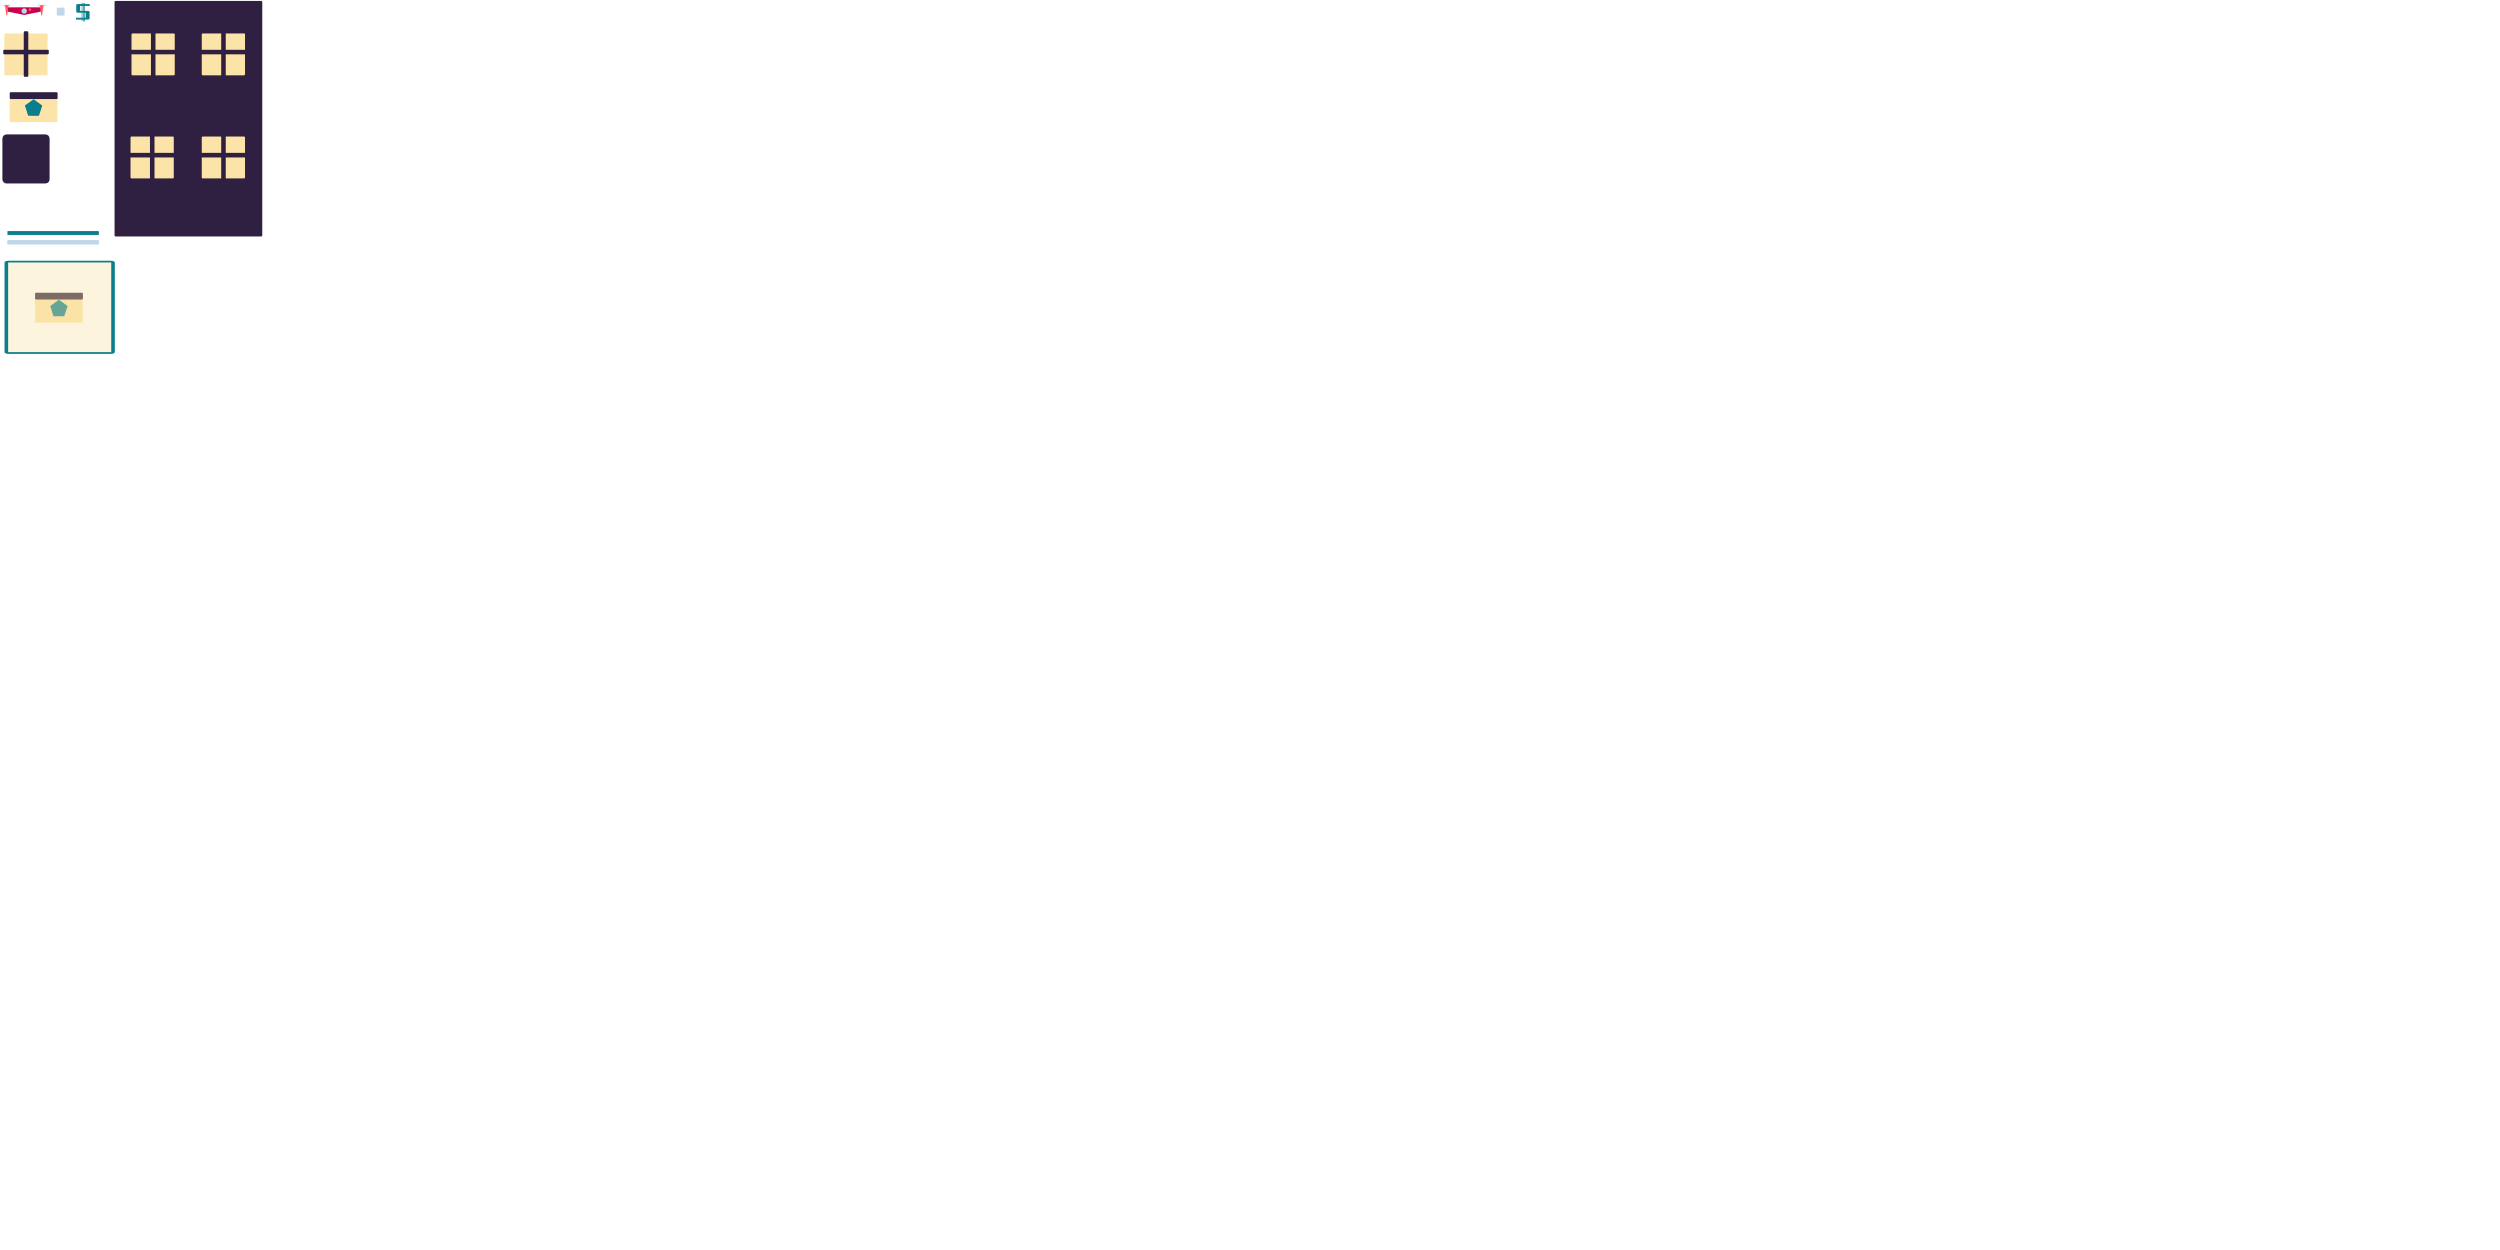
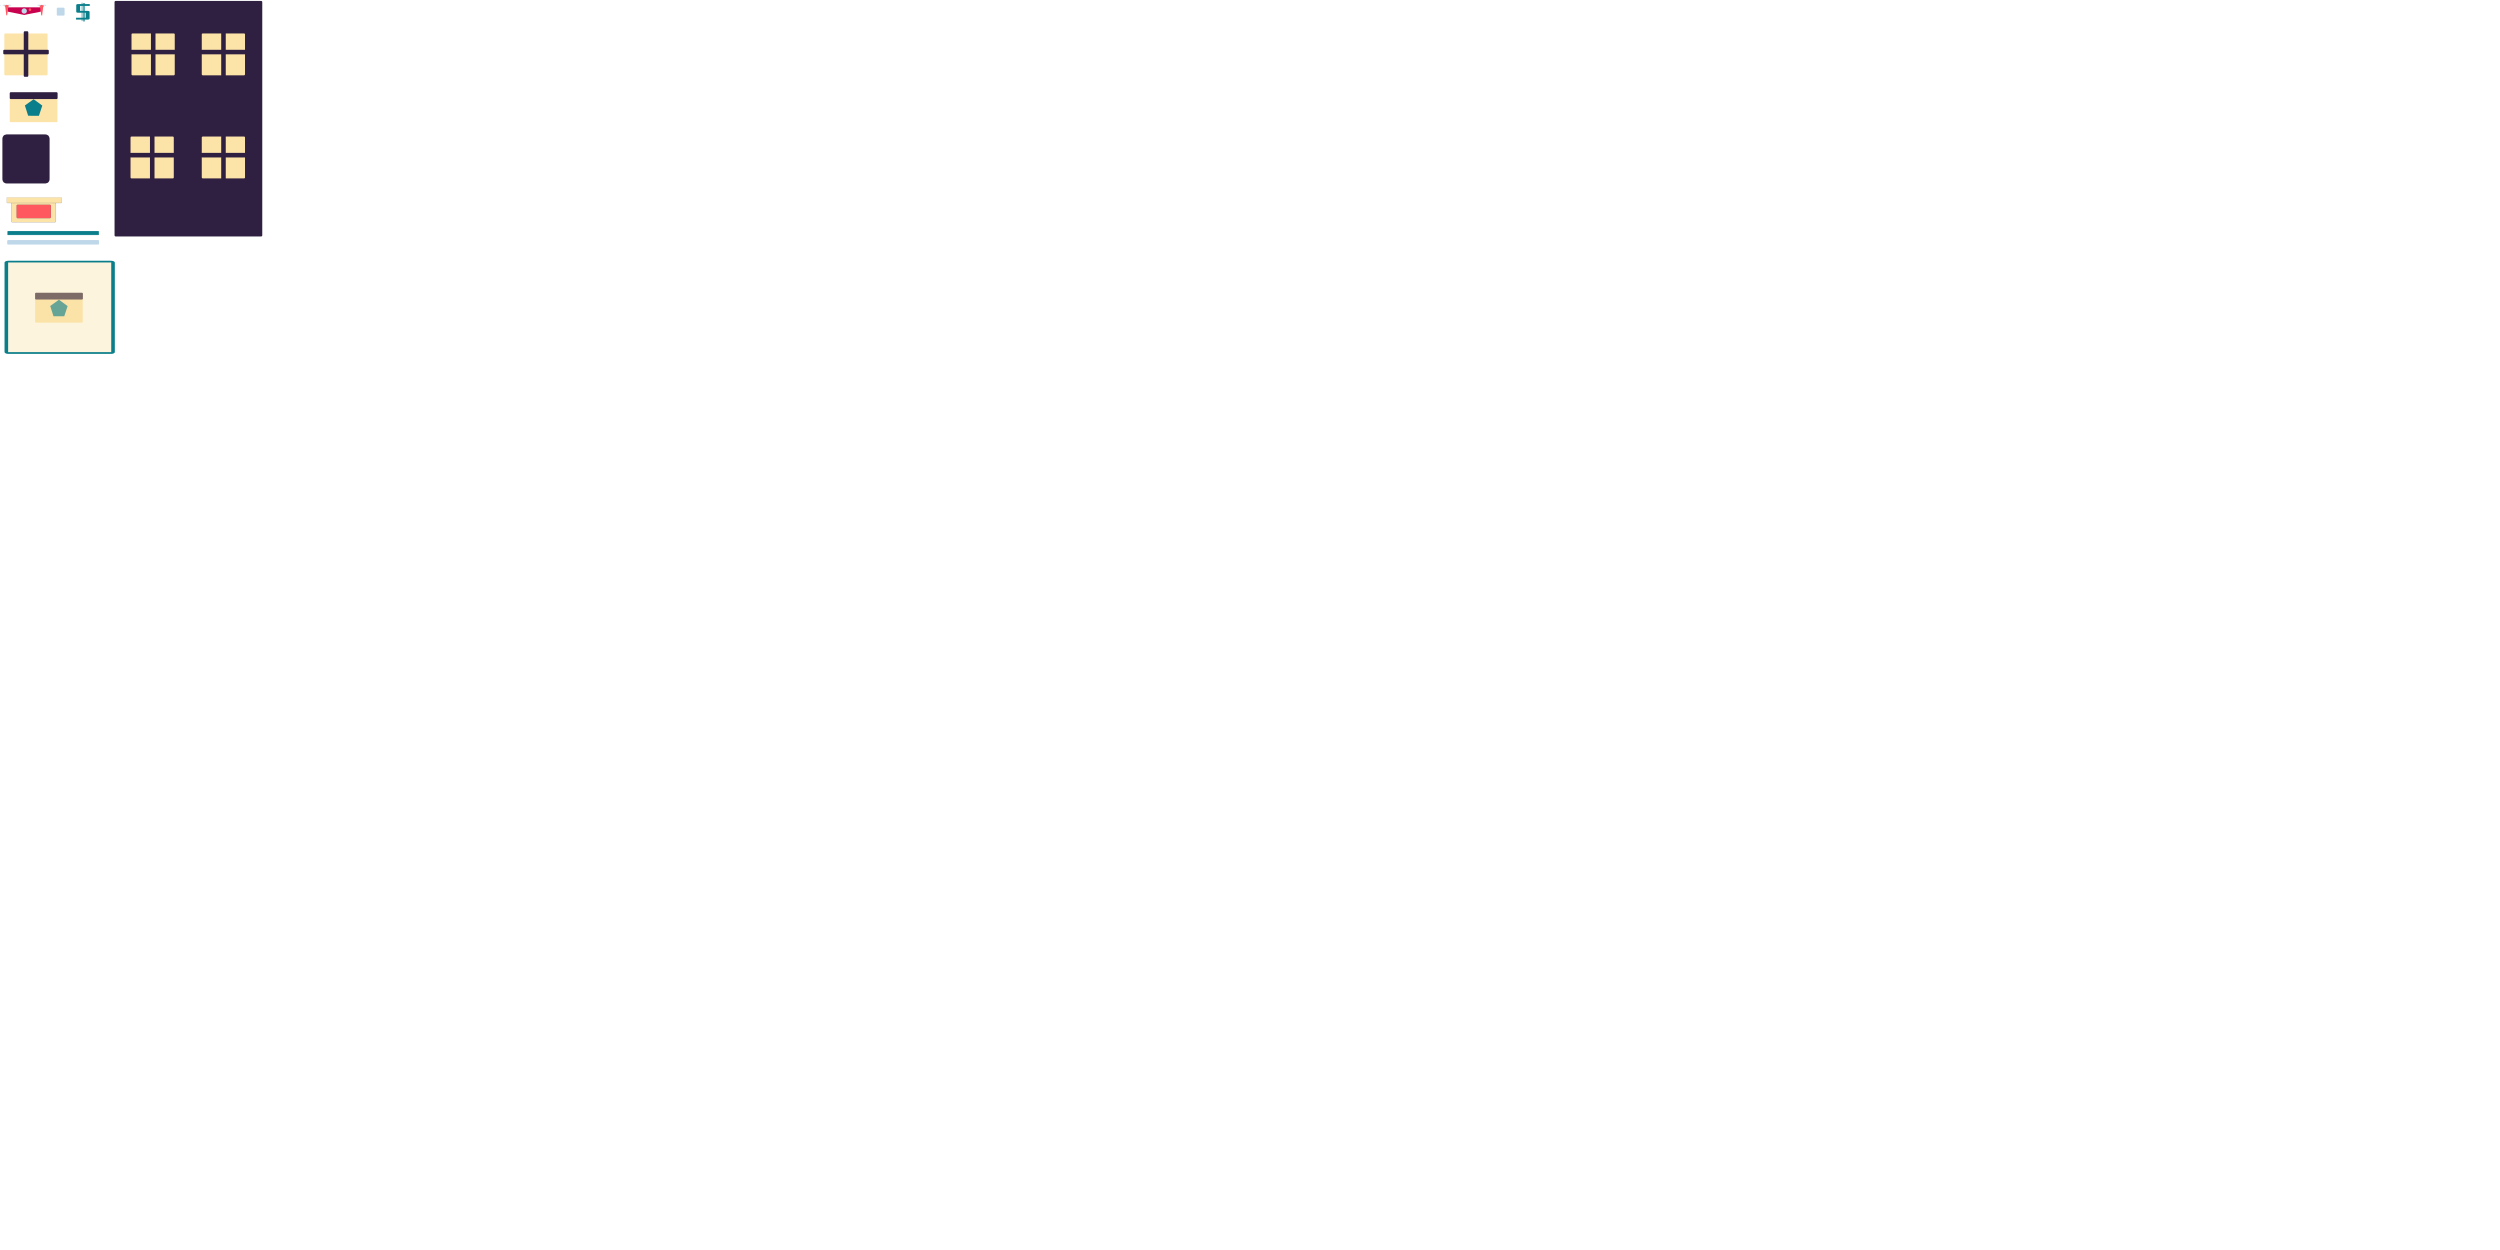
<svg xmlns="http://www.w3.org/2000/svg" width="2000mm" height="1000mm" viewBox="0 0 2000 1000" version="1.1" id="svg1">
  <defs id="defs1">
    </defs>
  <g id="layer1">
    <circle style="fill:#2f2041;stroke:none;stroke-width:1.888;stroke-linecap:square;stroke-linejoin:round" id="path4" cx="19.375" cy="8.797" r="2.64" />
    <path id="rect3" style="fill:#c8024f;stroke-width:4.832;stroke-linecap:square;stroke-linejoin:round" d="m 53.676,48.211 c -0.141,10e-7 -0.256,0.114 -0.256,0.256 v 8.641 c 0,0.141 0.117,0.226 0.256,0.254 l 34.99,6.955 34.99,-6.955 c 0.139,-0.028 0.254,-0.113 0.254,-0.254 v -8.641 c 0,-0.141 -0.113,-0.256 -0.254,-0.256 H 88.666 Z" transform="matrix(0.3776007,0,0,0.3776007,-14.08343,-12.33466)" />
    <circle style="fill:#bed7e9;stroke:none;stroke-width:0.735;stroke-linecap:square;stroke-linejoin:round" id="path3" cx="19.375" cy="8.797" r="2.137" />
    <circle style="fill:#ff585f;stroke:none;stroke-width:1.888;stroke-linecap:square;stroke-linejoin:round" id="path5" cx="24.011" cy="7.729" r="1.06" />
    <g id="g15" transform="matrix(0.3776007,0,0,0.182411,-16.78572,-2.09588)" style="fill:#2f2041">
      <path id="rect1" d="m 46.555,32.707 -4.195,2.623 c -0.336,0.21 -0.739,0.321 -0.717,0.717 l 2.217,5.924 2.143,35.855 c 0.024,0.396 -2.107,0.715 0.717,0.715 h 0.26 0.262 c 2.824,0 0.693,-0.319 0.717,-0.715 l 2.141,-35.855 2.217,-5.924 c 0.023,-0.396 -0.381,-0.507 -0.717,-0.717 l -4.193,-2.623 h -0.426 z m 0.424,1.602 0.184,1.021 h -0.184 -0.184 z" style="fill:#ff585f;stroke:none;stroke-width:3.31;stroke-linecap:square;stroke-linejoin:round" transform="translate(11.77848)" />
      <path style="fill:#bed7e9;stroke:none;stroke-width:5;stroke-linecap:square;stroke-linejoin:round" d="m 59.01,32.913 c 0,0 -6.717,-1.196 -7.177,-0.828 -0.46,0.368 -2.852,4.968 -2.852,4.968 z" id="path14" />
      <path style="fill:#bed7e9;stroke:none;stroke-width:5;stroke-linecap:square;stroke-linejoin:round" d="m 58.968,32.88 c 0,0 6.717,-1.196 7.177,-0.828 0.46,0.368 2.852,4.968 2.852,4.968 z" id="path15" />
    </g>
    <path style="fill:#fce4a8;stroke:#0a7e8b;stroke-width:0.5;stroke-linecap:square;stroke-linejoin:round;stroke-dasharray:none" id="path7" d="m 234.949,129.377 -21.771,0 10.886,-18.855 z" transform="matrix(0,0.5971814,-0.5971814,0,92.40997,-146.0369)" />
    <rect style="fill:#fce4a8;stroke:none;stroke-width:4.845;stroke-linecap:square;stroke-linejoin:round" id="rect38" width="38.125" height="23.421" x="7.807" y="74.297" ry="0.693" />
    <path id="path16" d="m 46.555,32.707 -4.195,2.623 c -0.336,0.21 -0.739,0.321 -0.717,0.717 l 2.217,5.924 2.143,35.855 c 0.024,0.396 -2.107,0.715 0.717,0.715 h 0.26 0.262 c 2.824,0 0.693,-0.319 0.717,-0.715 l 2.141,-35.855 2.217,-5.924 c 0.023,-0.396 -0.381,-0.507 -0.717,-0.717 l -4.193,-2.623 h -0.426 z m 0.424,1.602 0.184,1.021 h -0.184 -0.184 z" style="fill:#ff585f;stroke:none;stroke-width:3.31;stroke-linecap:square;stroke-linejoin:round" transform="matrix(0.3776007,0,0,0.182411,15.61754,-2.04841)" />
    <path style="fill:#bed7e9;stroke:none;stroke-width:1.312;stroke-linecap:square;stroke-linejoin:round" d="m 33.452,3.955 c 0,0 -2.536,-0.218 -2.71,-0.151 -0.174,0.067 -1.077,0.906 -1.077,0.906 z" id="path17" />
    <path style="fill:#bed7e9;stroke:none;stroke-width:1.312;stroke-linecap:square;stroke-linejoin:round" d="m 33.436,3.949 c 0,0 2.536,-0.218 2.71,-0.151 0.174,0.067 1.077,0.906 1.077,0.906 z" id="path18" />
    <circle style="fill:#2f2041;stroke:none;stroke-width:1.888;stroke-linecap:square;stroke-linejoin:round" id="path4-4" cx="-16.904" cy="8.787" r="2.64" />
    <path id="rect3-7" style="fill:#0a7e8b;stroke-width:4.832;stroke-linecap:square;stroke-linejoin:round" d="m 53.676,48.211 c -0.141,10e-7 -0.256,0.114 -0.256,0.256 v 8.641 c 0,0.141 0.117,0.226 0.256,0.254 l 34.99,6.955 34.99,-6.955 c 0.139,-0.028 0.254,-0.113 0.254,-0.254 v -8.641 c 0,-0.141 -0.113,-0.256 -0.254,-0.256 H 88.666 Z" transform="matrix(0.3776007,0,0,0.3776007,-50.36306,-12.34457)" />
    <circle style="fill:#bed7e9;stroke:none;stroke-width:0.735;stroke-linecap:square;stroke-linejoin:round" id="path3-2" cx="-16.904" cy="8.787" r="2.137" />
    <circle style="fill:#ff585f;stroke:none;stroke-width:1.888;stroke-linecap:square;stroke-linejoin:round" id="path5-3" cx="-12.268" cy="7.719" r="1.06" />
    <g id="g15-0" transform="matrix(0.3776007,0,0,0.182411,-53.06536,-2.105787)" style="fill:#2f2041">
      <path id="rect1-2" d="m 46.555,32.707 -4.195,2.623 c -0.336,0.21 -0.739,0.321 -0.717,0.717 l 2.217,5.924 2.143,35.855 c 0.024,0.396 -2.107,0.715 0.717,0.715 h 0.26 0.262 c 2.824,0 0.693,-0.319 0.717,-0.715 l 2.141,-35.855 2.217,-5.924 c 0.023,-0.396 -0.381,-0.507 -0.717,-0.717 l -4.193,-2.623 h -0.426 z m 0.424,1.602 0.184,1.021 h -0.184 -0.184 z" style="fill:#ff585f;stroke:none;stroke-width:3.31;stroke-linecap:square;stroke-linejoin:round" transform="translate(11.77848)" />
      <path style="fill:#bed7e9;stroke:none;stroke-width:5;stroke-linecap:square;stroke-linejoin:round" d="m 59.01,32.913 c 0,0 -6.717,-1.196 -7.177,-0.828 -0.46,0.368 -2.852,4.968 -2.852,4.968 z" id="path14-5" />
      <path style="fill:#bed7e9;stroke:none;stroke-width:5;stroke-linecap:square;stroke-linejoin:round" d="m 58.968,32.88 c 0,0 6.717,-1.196 7.177,-0.828 0.46,0.368 2.852,4.968 2.852,4.968 z" id="path15-1" />
    </g>
    <path id="path16-3" d="m 46.555,32.707 -4.195,2.623 c -0.336,0.21 -0.739,0.321 -0.717,0.717 l 2.217,5.924 2.143,35.855 c 0.024,0.396 -2.107,0.715 0.717,0.715 h 0.26 0.262 c 2.824,0 0.693,-0.319 0.717,-0.715 l 2.141,-35.855 2.217,-5.924 c 0.023,-0.396 -0.381,-0.507 -0.717,-0.717 l -4.193,-2.623 h -0.426 z m 0.424,1.602 0.184,1.021 h -0.184 -0.184 z" style="fill:#ff585f;stroke:none;stroke-width:3.31;stroke-linecap:square;stroke-linejoin:round" transform="matrix(0.3776007,0,0,0.182411,-20.6621,-2.058317)" />
    <path style="fill:#bed7e9;stroke:none;stroke-width:1.312;stroke-linecap:square;stroke-linejoin:round" d="m -2.827,3.945 c 0,0 -2.536,-0.218 -2.71,-0.151 -0.174,0.067 -1.077,0.906 -1.077,0.906 z" id="path17-4" />
    <path style="fill:#bed7e9;stroke:none;stroke-width:1.312;stroke-linecap:square;stroke-linejoin:round" d="m -2.843,3.939 c 0,0 2.536,-0.218 2.71,-0.151 0.174,0.067 1.077,0.906 1.077,0.906 z" id="path18-1" />
+     <circle style="fill:#2f2041;stroke:none;stroke-width:1.888;stroke-linecap:square;stroke-linejoin:round" id="path4-4-4" cx="-53.571" cy="9.006" r="2.64" />
+     <path id="rect3-7-1" style="fill:#fce4a8;stroke-width:4.832;stroke-linecap:square;stroke-linejoin:round" d="m 53.676,48.211 c -0.141,10e-7 -0.256,0.114 -0.256,0.256 v 8.641 c 0,0.141 0.117,0.226 0.256,0.254 l 34.99,6.955 34.99,-6.955 c 0.139,-0.028 0.254,-0.113 0.254,-0.254 v -8.641 c 0,-0.141 -0.113,-0.256 -0.254,-0.256 H 88.666 Z" transform="matrix(0.3776007,0,0,0.3776007,-87.02979,-12.12559)" />
+     <circle style="fill:#bed7e9;stroke:none;stroke-width:0.735;stroke-linecap:square;stroke-linejoin:round" id="path3-2-6" cx="-53.571" cy="9.006" r="2.137" />
+     <circle style="fill:#ff585f;stroke:none;stroke-width:1.888;stroke-linecap:square;stroke-linejoin:round" id="path5-3-1" cx="-48.935" cy="7.938" r="1.06" />
+     <g id="g15-0-1" transform="matrix(0.3776007,0,0,0.182411,-89.73209,-1.886808)" style="fill:#2f2041">
+       <path id="rect1-2-9" d="m 46.555,32.707 -4.195,2.623 c -0.336,0.21 -0.739,0.321 -0.717,0.717 l 2.217,5.924 2.143,35.855 c 0.024,0.396 -2.107,0.715 0.717,0.715 h 0.26 0.262 c 2.824,0 0.693,-0.319 0.717,-0.715 l 2.141,-35.855 2.217,-5.924 c 0.023,-0.396 -0.381,-0.507 -0.717,-0.717 l -4.193,-2.623 h -0.426 z m 0.424,1.602 0.184,1.021 h -0.184 -0.184 z" style="fill:#ff585f;stroke:none;stroke-width:3.31;stroke-linecap:square;stroke-linejoin:round" transform="translate(11.77848)" />
+       <path style="fill:#bed7e9;stroke:none;stroke-width:5;stroke-linecap:square;stroke-linejoin:round" d="m 59.01,32.913 c 0,0 -6.717,-1.196 -7.177,-0.828 -0.46,0.368 -2.852,4.968 -2.852,4.968 z" id="path14-5-1" />
+       <path style="fill:#bed7e9;stroke:none;stroke-width:5;stroke-linecap:square;stroke-linejoin:round" d="m 58.968,32.88 c 0,0 6.717,-1.196 7.177,-0.828 0.46,0.368 2.852,4.968 2.852,4.968 z" id="path15-1-6" />
+     </g>
+     <path id="path16-3-6" d="m 46.555,32.707 -4.195,2.623 c -0.336,0.21 -0.739,0.321 -0.717,0.717 l 2.217,5.924 2.143,35.855 c 0.024,0.396 -2.107,0.715 0.717,0.715 h 0.26 0.262 c 2.824,0 0.693,-0.319 0.717,-0.715 l 2.141,-35.855 2.217,-5.924 c 0.023,-0.396 -0.381,-0.507 -0.717,-0.717 l -4.193,-2.623 h -0.426 z m 0.424,1.602 0.184,1.021 h -0.184 -0.184 z" style="fill:#ff585f;stroke:none;stroke-width:3.31;stroke-linecap:square;stroke-linejoin:round" transform="matrix(0.3776007,0,0,0.182411,-57.32883,-1.839338)" />
+     <path style="fill:#bed7e9;stroke:none;stroke-width:1.312;stroke-linecap:square;stroke-linejoin:round" d="m -39.494,4.164 c 0,0 -2.536,-0.218 -2.71,-0.151 -0.174,0.067 -1.077,0.906 -1.077,0.906 z" id="path17-4-7" />
+     <path style="fill:#bed7e9;stroke:none;stroke-width:1.312;stroke-linecap:square;stroke-linejoin:round" d="m -39.51,4.158 c 0,0 2.536,-0.218 2.71,-0.151 0.174,0.067 1.077,0.906 1.077,0.906 z" id="path18-1-4" />
    <rect style="fill:#bed7e9;stroke:none;stroke-width:5;stroke-linecap:square;stroke-linejoin:round" id="rect36" width="6.246" height="6.376" x="45.411" y="6.116" ry="0.716" />
    <rect style="fill:#2f2041;stroke:none;stroke-width:5;stroke-linecap:square;stroke-linejoin:round" id="rect37" width="38.255" height="5.465" x="7.807" y="73.777" ry="0.716" />
    <path style="fill:#0a7e8b;stroke:none;stroke-width:19.051;stroke-linecap:square;stroke-linejoin:round" id="path38" d="m 244.812,393.299 -36.757,2.602 -13.833,-34.153 28.207,-23.71 31.266,19.5 z" transform="matrix(0.2330495,0.01768454,-0.01768454,0.2330495,-18.964,-3.342223)" />
    <rect style="fill:#fce4a8;stroke:none;stroke-width:4.845;stroke-linecap:square;stroke-linejoin:round" id="rect38-7" width="38.125" height="23.421" x="28.066" y="234.689" ry="0.693" />
    <rect style="fill:#2f2041;stroke:none;stroke-width:5;stroke-linecap:square;stroke-linejoin:round" id="rect37-5" width="38.255" height="5.465" x="28.066" y="234.168" ry="0.716" />
    <path style="fill:#0a7e8b;stroke:none;stroke-width:19.051;stroke-linecap:square;stroke-linejoin:round" id="path38-6" d="m 244.812,393.299 -36.757,2.602 -13.833,-34.153 28.207,-23.71 31.266,19.5 z" transform="matrix(0.2330495,0.01768454,-0.01768454,0.2330495,1.294645,157.049)" />
    <rect style="fill:#2f2041;stroke:#2f2041;stroke-width:5;stroke-linecap:square;stroke-linejoin:round" id="rect2" width="32.755" height="34.227" x="4.416" y="110.041" ry="0.716" />
    <rect style="fill:#0a7e8b;stroke:#0a7e8b;stroke-width:0.69;stroke-linecap:square;stroke-linejoin:round;stroke-dasharray:none" id="rect4" width="72.351" height="2.522" x="6.332" y="185.206" ry="0.764" rx="0" />
    <rect style="fill:#bed7e9;stroke:#bed7e9;stroke-width:0.69;stroke-linecap:square;stroke-linejoin:round;stroke-dasharray:none" id="rect5" width="72.351" height="2.522" x="6.332" y="192.615" ry="0.764" rx="0" />
    <rect style="fill:#bed7e9;stroke:#bed7e9;stroke-width:0.69;stroke-linecap:square;stroke-linejoin:round;stroke-dasharray:none" id="rect6" width="72.351" height="2.522" x="6.332" y="192.615" ry="0.764" rx="0" />
    <path style="fill:#fce4a8;stroke:#0a7e8b;stroke-width:0.5;stroke-linecap:square;stroke-linejoin:round;stroke-dasharray:none" id="path46" d="m 234.949,129.377 -21.771,0 10.886,-18.855 z" transform="matrix(0,0.5209229,-0.5209229,0,82.94245,-128.9481)" />
    <path style="fill:#fce4a8;stroke:#0a7e8b;stroke-width:0.5;stroke-linecap:square;stroke-linejoin:round;stroke-dasharray:none" id="path8" d="m 234.949,129.377 -21.771,0 10.886,-18.855 z" transform="matrix(0,0.2587308,-0.2587308,0,53.65476,-70.2466)" />
    <g id="g13" transform="matrix(0.6678298,0,0,0.3226147,-20.99219,-11.28084)" style="fill:#2f2041">
      <path style="fill:none;stroke:#0a7e8b;stroke-width:4.648;stroke-linecap:square;stroke-linejoin:round;stroke-dasharray:none" d="m 136.64,47.315 h -11.56 v 16.968 h 11.35 v 16.968 h -11.56" id="path10" />
      <path style="fill:none;stroke:#0a7e8b;stroke-width:0.762;stroke-linecap:square;stroke-linejoin:round;stroke-dasharray:none" d="M 129.723,41.95 V 86.89" id="path11" />
      <path style="fill:none;stroke:#0a7e8b;stroke-width:0.762;stroke-linecap:square;stroke-linejoin:round;stroke-dasharray:none" d="M 132.738,42.842 V 87.781" id="path12" />
      <path style="fill:none;stroke:#0a7e8b;stroke-width:0.762;stroke-linecap:square;stroke-linejoin:round;stroke-dasharray:none" d="M 131.337,42.842 V 87.781" id="path13" />
    </g>
    <g id="g14" transform="matrix(0.3776007,0,0,0.182411,11.16997,-2.04841)" style="fill:#2f2041">
      <g id="g16">
        <rect style="fill:#fce4a8;fill-opacity:0.383;stroke:#0a7e8b;stroke-width:7.621;stroke-linecap:square;stroke-linejoin:round;stroke-dasharray:none" id="rect13" width="226.052" height="400.888" x="-16.157" y="1158.612" ry="4.19" />
      </g>
    </g>
    <rect style="fill:#2f2041;stroke:none;stroke-width:6.321;stroke-linecap:square;stroke-linejoin:round" id="rect20" width="118.177" height="188.431" x="91.639" y="0.736" ry="0.905" />
    <g id="g23" transform="translate(-18.99725,-29.92718)">
      <rect style="fill:#fce4a8;stroke:none;stroke-width:5;stroke-linecap:square;stroke-linejoin:round" id="rect21" width="34.595" height="33.491" x="22.45" y="56.677" ry="0.716" />
      <rect style="fill:#2f2041;stroke:none;stroke-width:5;stroke-linecap:square;stroke-linejoin:round" id="rect22" width="36.433" height="3.643" x="21.6" y="69.743" ry="0.716" />
      <rect style="fill:#2f2041;stroke:none;stroke-width:5;stroke-linecap:square;stroke-linejoin:round" id="rect23" width="36.433" height="3.643" x="54.936" y="-41.638" ry="0.716" transform="rotate(90)" />
    </g>
    <g id="g26" transform="translate(82.75515,-29.92718)">
      <rect style="fill:#fce4a8;stroke:none;stroke-width:5;stroke-linecap:square;stroke-linejoin:round" id="rect24" width="34.595" height="33.491" x="22.45" y="56.677" ry="0.716" />
      <rect style="fill:#2f2041;stroke:none;stroke-width:5;stroke-linecap:square;stroke-linejoin:round" id="rect25" width="36.433" height="3.643" x="21.6" y="69.743" ry="0.716" />
      <rect style="fill:#2f2041;stroke:none;stroke-width:5;stroke-linecap:square;stroke-linejoin:round" id="rect26" width="36.433" height="3.643" x="54.936" y="-41.638" ry="0.716" transform="rotate(90)" />
    </g>
    <g id="g29" transform="translate(138.9662,-29.92718)">
      <rect style="fill:#fce4a8;stroke:none;stroke-width:5;stroke-linecap:square;stroke-linejoin:round" id="rect27" width="34.595" height="33.491" x="22.45" y="56.677" ry="0.716" />
      <rect style="fill:#2f2041;stroke:none;stroke-width:5;stroke-linecap:square;stroke-linejoin:round" id="rect28" width="36.433" height="3.643" x="21.6" y="69.743" ry="0.716" />
      <rect style="fill:#2f2041;stroke:none;stroke-width:5;stroke-linecap:square;stroke-linejoin:round" id="rect29" width="36.433" height="3.643" x="54.936" y="-41.638" ry="0.716" transform="rotate(90)" />
    </g>
    <g id="g32" transform="translate(138.9662,52.56774)">
      <rect style="fill:#fce4a8;stroke:none;stroke-width:5;stroke-linecap:square;stroke-linejoin:round" id="rect30" width="34.595" height="33.491" x="22.45" y="56.677" ry="0.716" />
      <rect style="fill:#2f2041;stroke:none;stroke-width:5;stroke-linecap:square;stroke-linejoin:round" id="rect31" width="36.433" height="3.643" x="21.6" y="69.743" ry="0.716" />
      <rect style="fill:#2f2041;stroke:none;stroke-width:5;stroke-linecap:square;stroke-linejoin:round" id="rect32" width="36.433" height="3.643" x="54.936" y="-41.638" ry="0.716" transform="rotate(90)" />
    </g>
    <g id="g35" transform="translate(81.97445,52.56774)">
      <rect style="fill:#fce4a8;stroke:none;stroke-width:5;stroke-linecap:square;stroke-linejoin:round" id="rect33" width="34.595" height="33.491" x="22.45" y="56.677" ry="0.716" />
      <rect style="fill:#2f2041;stroke:none;stroke-width:5;stroke-linecap:square;stroke-linejoin:round" id="rect34" width="36.433" height="3.643" x="21.6" y="69.743" ry="0.716" />
      <rect style="fill:#2f2041;stroke:none;stroke-width:5;stroke-linecap:square;stroke-linejoin:round" id="rect35" width="36.433" height="3.643" x="54.936" y="-41.638" ry="0.716" transform="rotate(90)" />
    </g>
+     <rect style="fill:#fce4a8;fill-opacity:1;stroke:#2f2041;stroke-width:0.1;stroke-linecap:square;stroke-linejoin:round;stroke-dasharray:none" id="rect42" width="35.782" height="17.176" x="8.978" y="160.566" ry="0.764" />
+     <rect style="fill:#ff585f;fill-opacity:1;stroke:#2f2041;stroke-width:0.1;stroke-linecap:square;stroke-linejoin:round;stroke-dasharray:none" id="rect43" width="27.455" height="10.67" x="13.272" y="163.819" ry="0.764" />
+     <rect style="fill:#fce4a8;fill-opacity:1;stroke:#2f2041;stroke-width:0.068;stroke-linecap:square;stroke-linejoin:round;stroke-dasharray:none" id="rect44" width="44.012" height="4.456" x="5.449" y="157.947" ry="0.354" />
  </g>
</svg>
